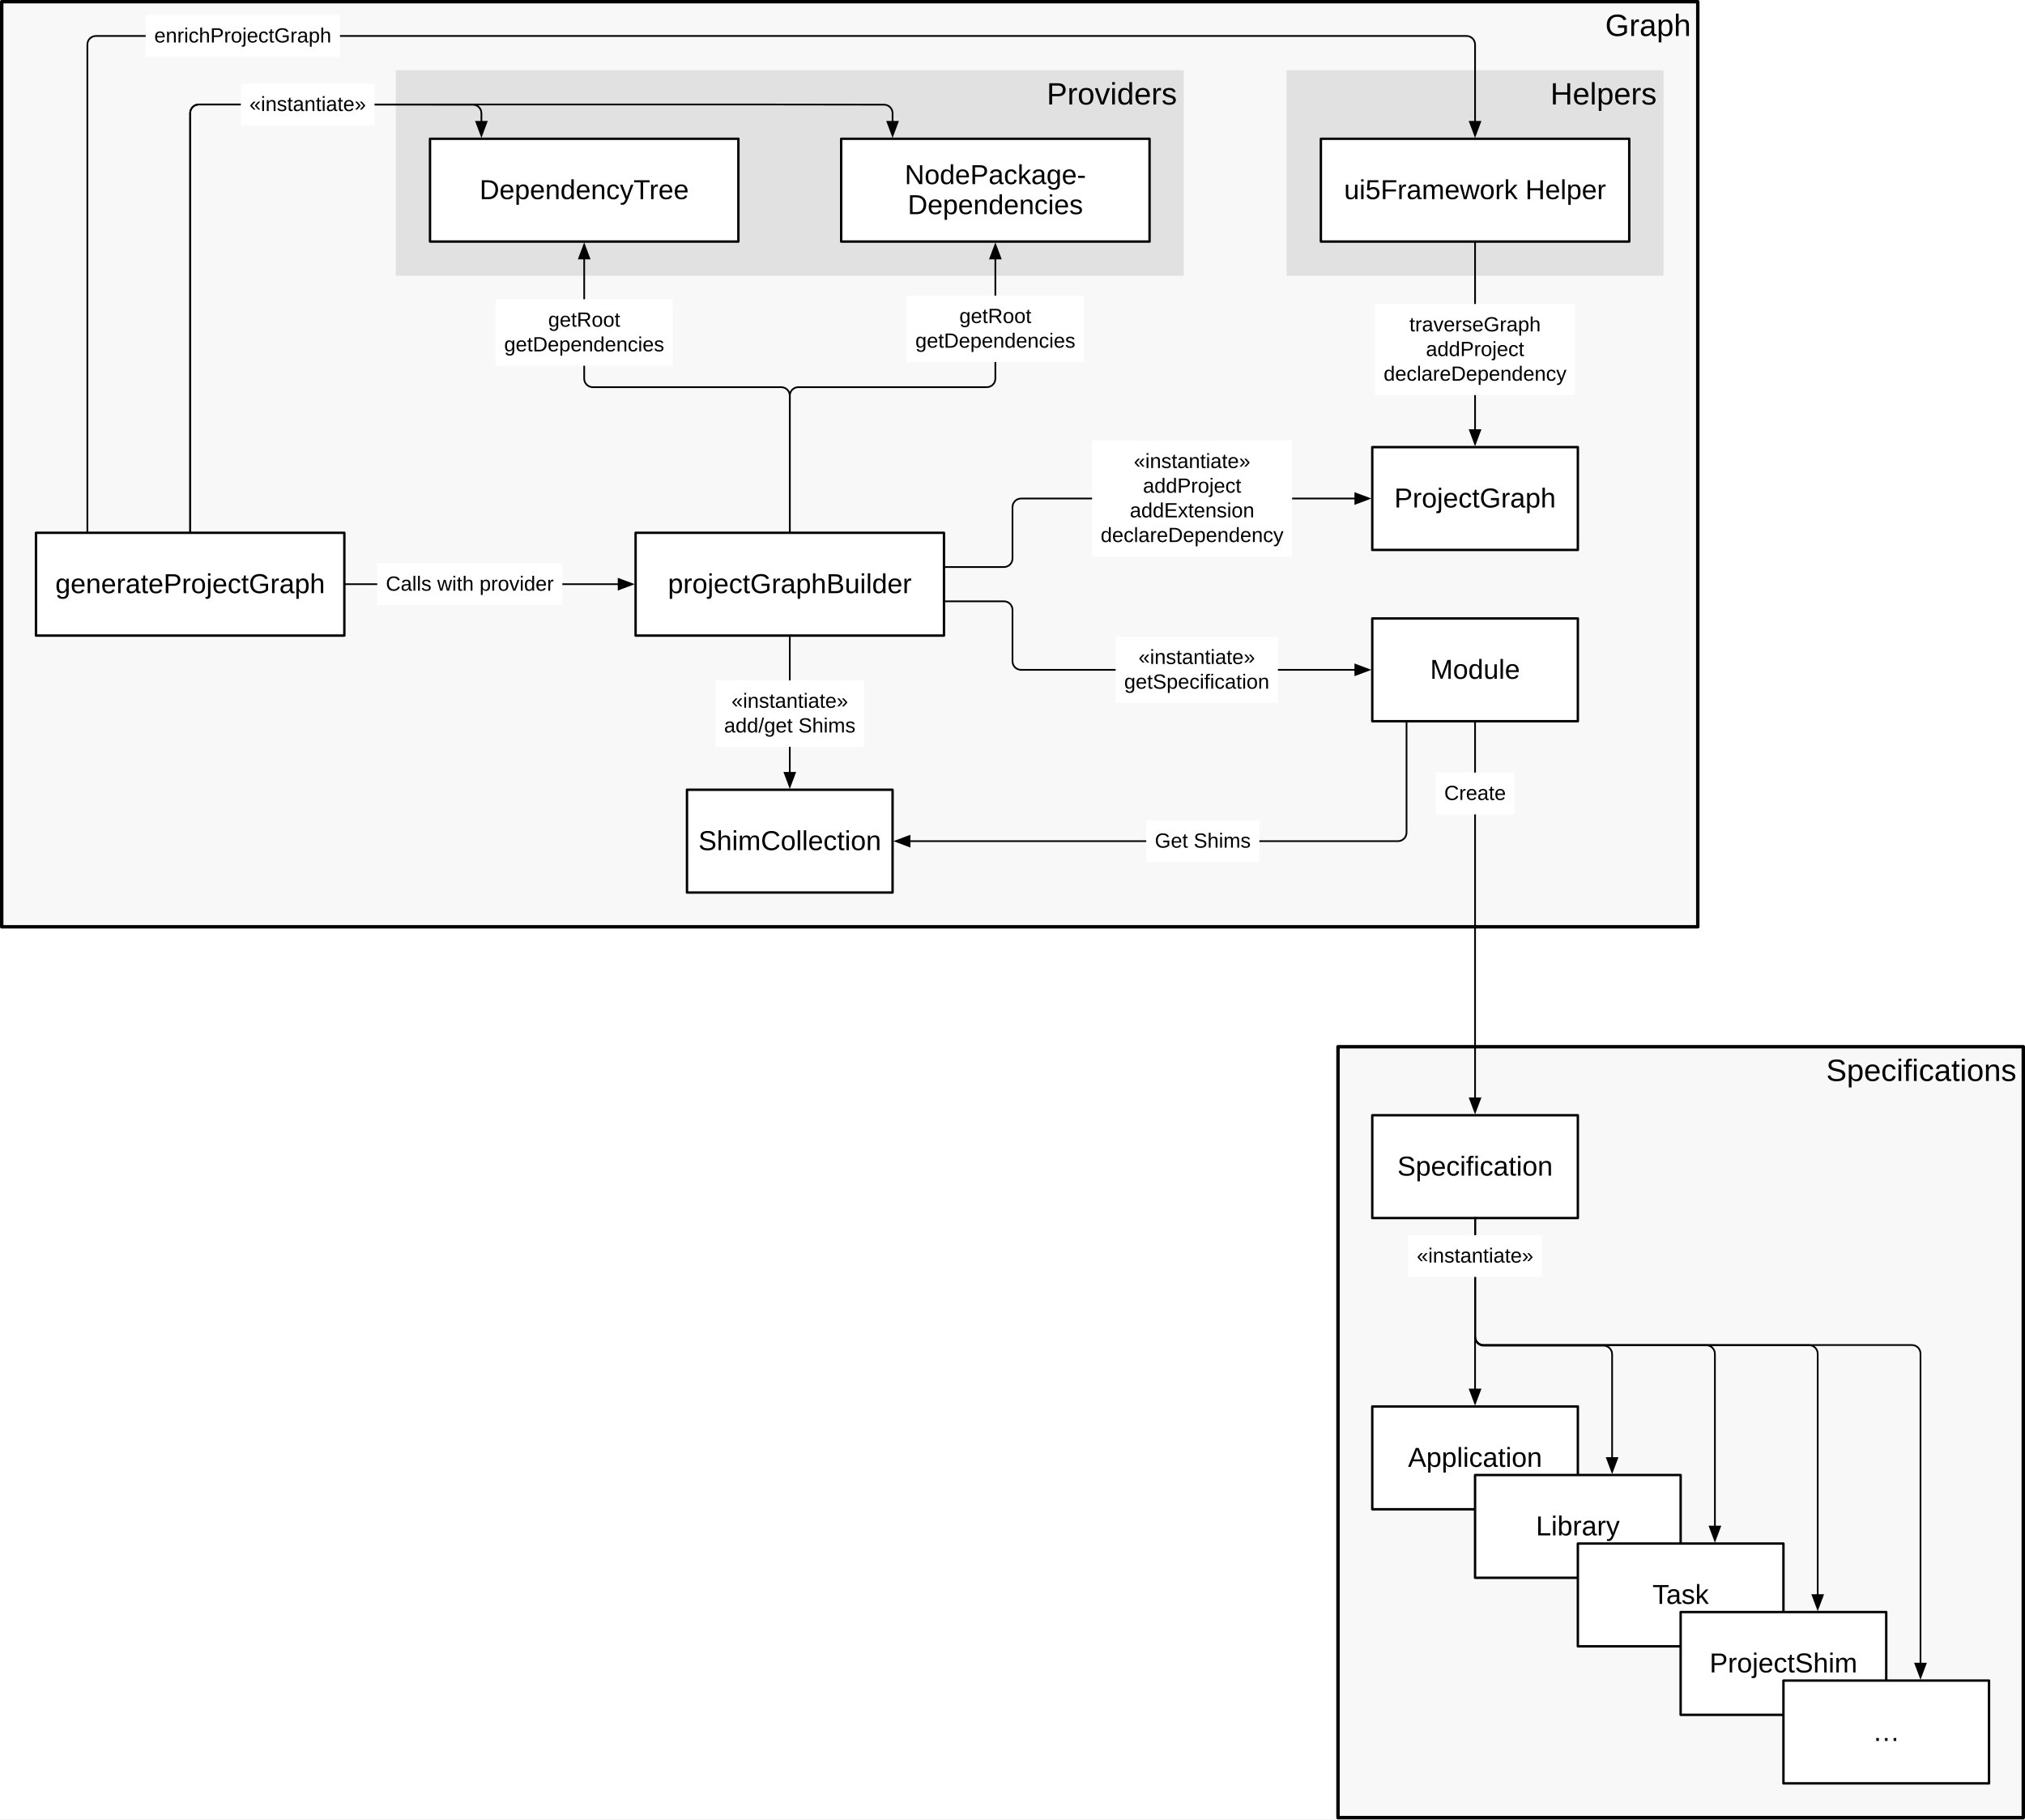
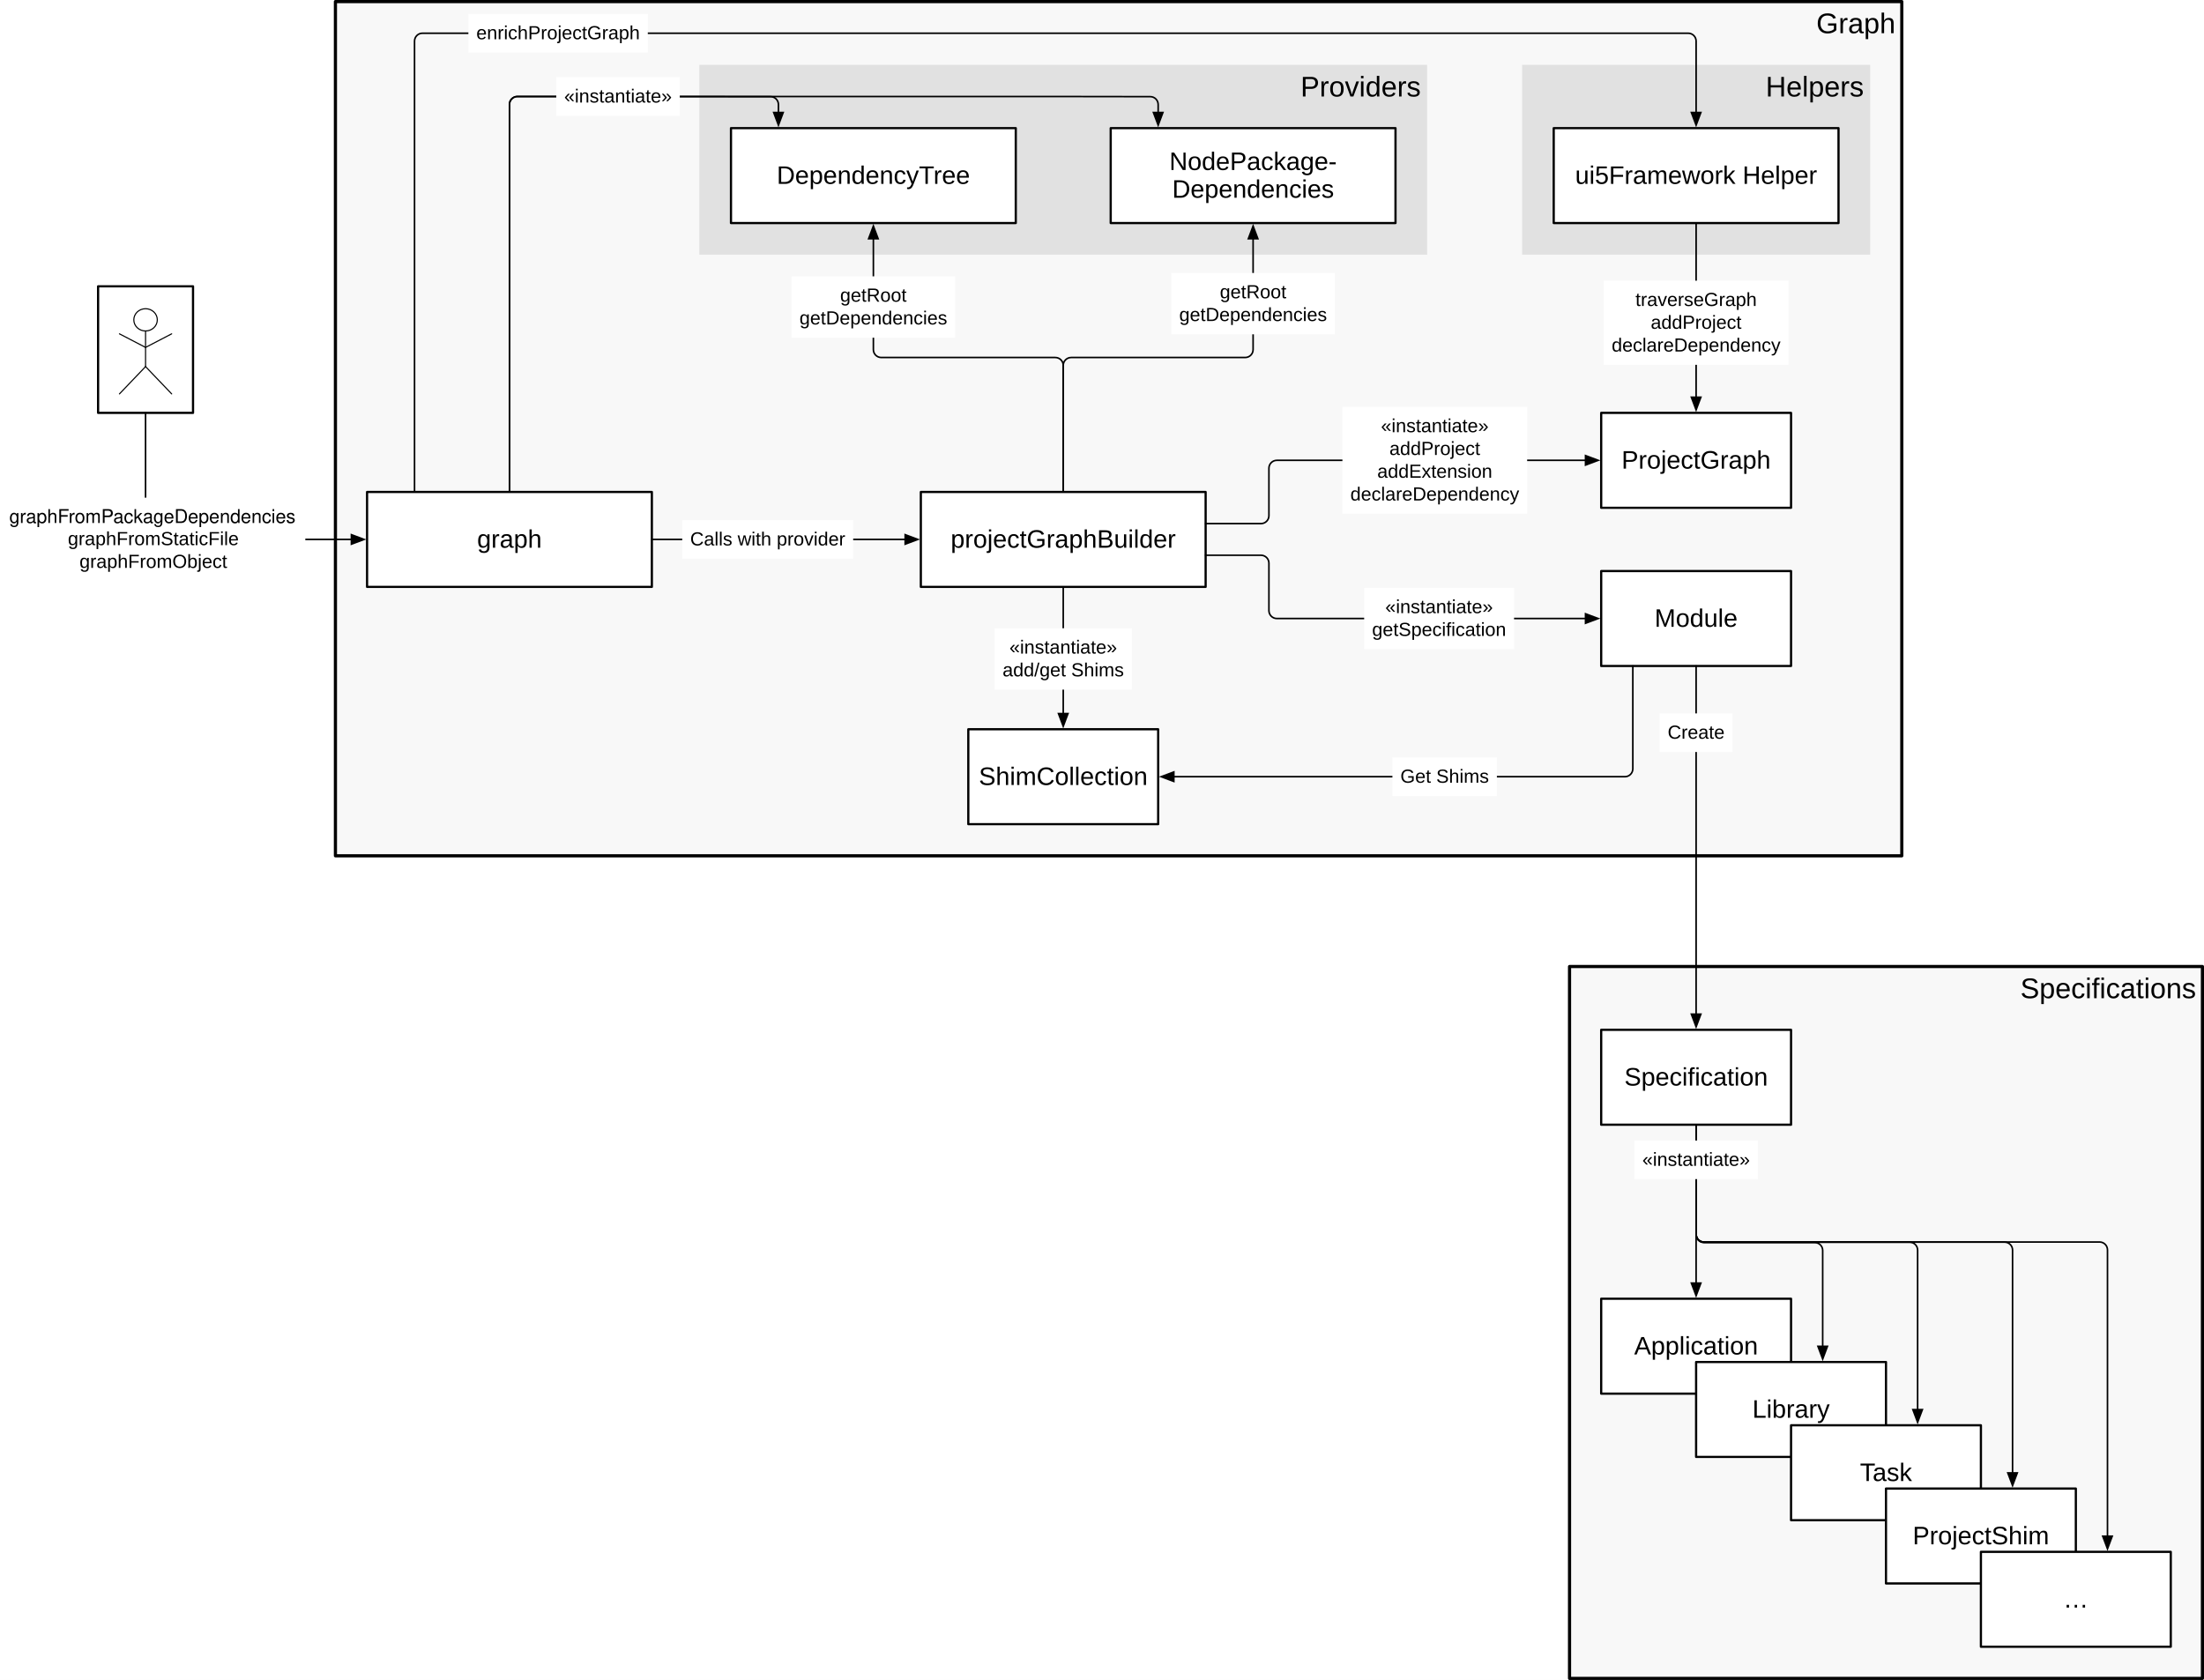
- <svg xmlns="http://www.w3.org/2000/svg" version="1.1" viewBox="-11 9 1182 1062" width="1182" height="1062">
+ <svg xmlns="http://www.w3.org/2000/svg" version="1.1" viewBox="-222 9 1393 1062" width="1393" height="1062">
  <defs>
    <marker orient="auto" overflow="visible" markerUnits="strokeWidth" id="FilledArrow_Marker" stroke-linejoin="miter" stroke-miterlimit="10" viewBox="-1 -4 10 8" markerWidth="10" markerHeight="8" color="black">
      <g>
        <path d="M 8 0 L 0 -3 L 0 3 Z" fill="currentColor" stroke="currentColor" stroke-width="1" />
      </g>
    </marker>
  </defs>
-   <g id="UI5_Project" fill="none" fill-opacity="1" stroke-opacity="1" stroke="none" stroke-dasharray="none">
-     <rect fill="white" x="-11" y="9" width="1182" height="1062" />
+   <g id="UI5_Project" stroke="none" stroke-opacity="1" stroke-dasharray="none" fill="none" fill-opacity="1">
+     <rect fill="white" x="-222" y="9" width="1393" height="1062" />
    <g id="UI5_Project_Layer_1">
      <g id="Graphic_9">
        <rect x="770" y="620" width="400" height="450" fill="#f8f8f8" />
        <rect x="770" y="620" width="400" height="450" stroke="black" stroke-linecap="round" stroke-linejoin="round" stroke-width="2" />
        <text transform="translate(774 624)" fill="black">
          <tspan font-family="Arial" font-size="18" fill="black" x="280.941" y="16">Specifications</tspan>
        </text>
      </g>
      <g id="Graphic_8">
        <rect x="-10" y="10" width="990" height="540" fill="#f8f8f8" />
        <rect x="-10" y="10" width="990" height="540" stroke="black" stroke-linecap="round" stroke-linejoin="round" stroke-width="2" />
        <text transform="translate(-6 14)" fill="black">
          <tspan font-family="Arial" font-size="18" fill="black" x="931.973" y="16">Graph</tspan>
        </text>
      </g>
      <g id="Graphic_7">
        <rect x="220" y="50" width="460" height="120" fill="#e1e1e1" />
        <text transform="translate(224 54)" fill="black">
          <tspan font-family="Arial" font-size="18" fill="black" x="375.975" y="16">Providers</tspan>
        </text>
      </g>
      <g id="Graphic_2">
        <rect x="360" y="320" width="180" height="60" fill="white" />
        <rect x="360" y="320" width="180" height="60" stroke="black" stroke-linecap="round" stroke-linejoin="round" stroke-width="1.4" />
        <text transform="translate(365 341.2383)" fill="black">
          <tspan font-family="Arial" font-size="16" fill="black" x="13.852" y="14">projectGraphBuilder</tspan>
        </text>
      </g>
      <g id="Graphic_3">
        <rect x="240" y="90" width="180" height="60" fill="white" />
        <rect x="240" y="90" width="180" height="60" stroke="black" stroke-linecap="round" stroke-linejoin="round" stroke-width="1.4" />
        <text transform="translate(245 111.2383)" fill="black">
          <tspan font-family="Arial" font-size="16" fill="black" x="23.926" y="14">DependencyTree</tspan>
        </text>
      </g>
      <g id="Graphic_4">
        <rect x="480" y="90" width="180" height="60" fill="white" />
        <rect x="480" y="90" width="180" height="60" stroke="black" stroke-linecap="round" stroke-linejoin="round" stroke-width="1.4" />
        <text transform="translate(485 102.4766)" fill="black">
          <tspan font-family="Arial" font-size="16" fill="black" x="32.078" y="14">NodePackage-</tspan>
          <tspan font-family="Arial" font-size="16" fill="black" x="33.852" y="31.523">Dependencies</tspan>
        </text>
      </g>
      <g id="Graphic_5">
        <rect x="10" y="320" width="180" height="60" fill="white" />
        <rect x="10" y="320" width="180" height="60" stroke="black" stroke-linecap="round" stroke-linejoin="round" stroke-width="1.4" />
        <text transform="translate(15 341.2383)" fill="black">
-           <tspan font-family="Arial" font-size="16" fill="black" x="6.285" y="14">generateProjectGraph</tspan>
+           <tspan font-family="Arial" font-size="16" fill="black" x="64.539" y="14">graph</tspan>
        </text>
      </g>
      <g id="Graphic_10">
        <rect x="390" y="470" width="120" height="60" fill="white" />
        <rect x="390" y="470" width="120" height="60" stroke="black" stroke-linecap="round" stroke-linejoin="round" stroke-width="1.4" />
        <text transform="translate(395 491.2383)" fill="black">
          <tspan font-family="Arial" font-size="16" fill="black" x="1.645" y="14">ShimCollection</tspan>
        </text>
      </g>
      <g id="Graphic_11">
        <rect x="790" y="370" width="120" height="60" fill="white" />
        <rect x="790" y="370" width="120" height="60" stroke="black" stroke-linecap="round" stroke-linejoin="round" stroke-width="1.4" />
        <text transform="translate(795 391.2383)" fill="black">
          <tspan font-family="Arial" font-size="16" fill="black" x="28.762" y="14">Module</tspan>
        </text>
      </g>
      <g id="Line_13">
        <path d="M 450 320 L 450 240 C 450 237.239 447.761 235 445 235 L 335 235 C 332.239 235 330 232.761 330 230 L 330 159.9" marker-end="url(#FilledArrow_Marker)" stroke="black" stroke-linecap="round" stroke-linejoin="round" stroke-width="1" />
      </g>
      <g id="Graphic_12">
        <rect x="278.298" y="183.694" width="103.404" height="38.785" fill="white" />
        <text transform="translate(283.2978 188.6937)" fill="black">
          <tspan font-family="Arial" font-size="12" fill="black" x="25.688" y="11">getRoot</tspan>
          <tspan font-family="Arial" font-size="12" fill="black" x="0" y="25.393">getDependencies</tspan>
        </text>
      </g>
      <g id="Line_15">
        <path d="M 450 320 L 450 240 C 450 237.239 452.239 235 455 235 L 565 235 C 567.761 235 570 232.761 570 230 L 570 159.9" marker-end="url(#FilledArrow_Marker)" stroke="black" stroke-linecap="round" stroke-linejoin="round" stroke-width="1" />
      </g>
      <g id="Graphic_14">
        <rect x="518.298" y="181.555" width="103.404" height="38.785" fill="white" />
        <text transform="translate(523.2979 186.555)" fill="black">
          <tspan font-family="Arial" font-size="12" fill="black" x="25.688" y="11">getRoot</tspan>
          <tspan font-family="Arial" font-size="12" fill="black" x="0" y="25.393">getDependencies</tspan>
        </text>
      </g>
      <g id="Graphic_16">
        <rect x="790" y="270" width="120" height="60" fill="white" />
        <rect x="790" y="270" width="120" height="60" stroke="black" stroke-linecap="round" stroke-linejoin="round" stroke-width="1.4" />
        <text transform="translate(795 291.2383)" fill="black">
          <tspan font-family="Arial" font-size="16" fill="black" x="7.867" y="14">ProjectGraph</tspan>
        </text>
      </g>
      <g id="Line_18">
        <path d="M 540 340 L 575 340 C 577.761 340 580 337.761 580 335 L 580 305 C 580 302.239 582.239 300 585 300 L 780.1 300" marker-end="url(#FilledArrow_Marker)" stroke="black" stroke-linecap="round" stroke-linejoin="round" stroke-width="1" />
      </g>
      <g id="Graphic_17">
        <rect x="626.458" y="266.215" width="116.74" height="67.57" fill="white" />
        <text transform="translate(631.458 271.2148)" fill="black">
          <tspan font-family="Arial" font-size="12" fill="black" x="19.345" y="11">«instantiate»</tspan>
          <tspan font-family="Arial" font-size="12" fill="black" x="24.686" y="25.393">addProject</tspan>
          <tspan font-family="Arial" font-size="12" fill="black" x="17.01" y="39.785">addExtension</tspan>
          <tspan font-family="Arial" font-size="12" fill="black" x="0" y="54.178">declareDependency</tspan>
        </text>
      </g>
      <g id="Graphic_19">
        <rect x="740" y="50" width="220" height="120" fill="#e1e1e1" />
        <text transform="translate(744 54)" fill="black">
          <tspan font-family="Arial" font-size="18" fill="black" x="149.976" y="16">Helpers</tspan>
        </text>
      </g>
      <g id="Graphic_20">
        <rect x="760" y="90" width="180" height="60" fill="white" />
        <rect x="760" y="90" width="180" height="60" stroke="black" stroke-linecap="round" stroke-linejoin="round" stroke-width="1.4" />
        <text transform="translate(765 111.2383)" fill="black">
          <tspan font-family="Arial" font-size="16" fill="black" x="8.531" y="14">ui5Framework Helper</tspan>
        </text>
      </g>
      <g id="Line_22">
        <line x1="850" y1="150" x2="850" y2="260.1" marker-end="url(#FilledArrow_Marker)" stroke="black" stroke-linecap="round" stroke-linejoin="round" stroke-width="1" />
      </g>
      <g id="Graphic_21">
        <rect x="791.63" y="186.44" width="116.74" height="53.178" fill="white" />
        <text transform="translate(796.6299 191.4401)" fill="black">
          <tspan font-family="Arial" font-size="12" fill="black" x="15.021" y="11">traverseGraph</tspan>
          <tspan font-family="Arial" font-size="12" fill="black" x="24.686" y="25.393">addProject</tspan>
          <tspan font-family="Arial" font-size="12" fill="black" x="0" y="39.785">declareDependency</tspan>
        </text>
      </g>
      <g id="Line_24">
        <path d="M 540 360 L 575 360 C 577.761 360 580 362.239 580 365 L 580 395 C 580 397.761 582.239 400 585 400 L 780.1 400" marker-end="url(#FilledArrow_Marker)" stroke="black" stroke-linecap="round" stroke-linejoin="round" stroke-width="1" />
      </g>
      <g id="Graphic_23">
        <rect x="640.199" y="380.607" width="94.721" height="38.785" fill="white" />
        <text transform="translate(645.1995 385.6074)" fill="black">
          <tspan font-family="Arial" font-size="12" fill="black" x="8.335" y="11">«instantiate»</tspan>
          <tspan font-family="Arial" font-size="12" fill="black" x="0" y="25.393">getSpecification</tspan>
        </text>
      </g>
      <g id="Line_26">
        <line x1="450" y1="380" x2="450" y2="460.1" marker-end="url(#FilledArrow_Marker)" stroke="black" stroke-linecap="round" stroke-linejoin="round" stroke-width="1" />
      </g>
      <g id="Graphic_25">
        <rect x="406.645" y="406.167" width="86.711" height="38.785" fill="white" />
        <text transform="translate(411.6445 411.1671)" fill="black">
          <tspan font-family="Arial" font-size="12" fill="black" x="4.33" y="11">«instantiate»</tspan>
          <tspan font-family="Arial" font-size="12" fill="black" x="0" y="25.393">add/get Shims</tspan>
        </text>
      </g>
      <g id="Line_33">
        <line x1="850" y1="430" x2="850" y2="650.1" marker-end="url(#FilledArrow_Marker)" stroke="black" stroke-linecap="round" stroke-linejoin="round" stroke-width="1" />
      </g>
      <g id="Graphic_34">
        <rect x="826.991" y="459.984" width="46.018" height="24.393" fill="white" />
        <text transform="translate(831.9912 464.984)" fill="black">
          <tspan font-family="Arial" font-size="12" fill="black" x="0" y="11">Create</tspan>
        </text>
      </g>
      <g id="Line_36">
        <path d="M 850 720 L 850 789.137 C 850 791.899 852.239 794.137 855 794.137 L 1105 794.137 C 1107.761 794.137 1110 796.376 1110 799.137 L 1110 980.1" marker-end="url(#FilledArrow_Marker)" stroke="black" stroke-linecap="round" stroke-linejoin="round" stroke-width="1" />
      </g>
      <g id="Graphic_27">
        <rect x="790" y="660" width="120" height="60" fill="white" />
        <rect x="790" y="660" width="120" height="60" stroke="black" stroke-linecap="round" stroke-linejoin="round" stroke-width="1.4" />
        <text transform="translate(795 681.2383)" fill="black">
          <tspan font-family="Arial" font-size="16" fill="black" x="9.641" y="14">Specification</tspan>
        </text>
      </g>
      <g id="Graphic_28">
        <rect x="790" y="830" width="120" height="60" fill="white" />
        <rect x="790" y="830" width="120" height="60" stroke="black" stroke-linecap="round" stroke-linejoin="round" stroke-width="1.4" />
        <text transform="translate(795 851.2383)" fill="black">
          <tspan font-family="Arial" font-size="16" fill="black" x="15.863" y="14">Application</tspan>
        </text>
      </g>
      <g id="Graphic_29">
        <rect x="850" y="870" width="120" height="60" fill="white" />
        <rect x="850" y="870" width="120" height="60" stroke="black" stroke-linecap="round" stroke-linejoin="round" stroke-width="1.4" />
        <text transform="translate(855 891.2383)" fill="black">
          <tspan font-family="Arial" font-size="16" fill="black" x="30.547" y="14">Library</tspan>
        </text>
      </g>
      <g id="Graphic_30">
        <rect x="910" y="910" width="120" height="60" fill="white" />
        <rect x="910" y="910" width="120" height="60" stroke="black" stroke-linecap="round" stroke-linejoin="round" stroke-width="1.4" />
        <text transform="translate(915 931.2383)" fill="black">
          <tspan font-family="Arial" font-size="16" fill="black" x="38.551" y="14">Task</tspan>
        </text>
      </g>
      <g id="Graphic_31">
        <rect x="970" y="950" width="120" height="60" fill="white" />
        <rect x="970" y="950" width="120" height="60" stroke="black" stroke-linecap="round" stroke-linejoin="round" stroke-width="1.4" />
        <text transform="translate(975 971.2383)" fill="black">
          <tspan font-family="Arial" font-size="16" fill="black" x="11.875" y="14">ProjectShim</tspan>
        </text>
      </g>
      <g id="Graphic_32">
        <rect x="1030" y="990" width="120" height="60" fill="white" />
        <rect x="1030" y="990" width="120" height="60" stroke="black" stroke-linecap="round" stroke-linejoin="round" stroke-width="1.4" />
        <text transform="translate(1035 1011.238)" fill="black">
          <tspan font-family="Arial" font-size="16" fill="black" x="47" y="14">…</tspan>
        </text>
      </g>
      <g id="Line_40">
        <path d="M 850 720 L 850 789.232 C 850 791.993 852.239 794.232 855 794.232 L 1045 794.232 C 1047.761 794.232 1050 796.47 1050 799.232 L 1050 940.1" marker-end="url(#FilledArrow_Marker)" stroke="black" stroke-linecap="round" stroke-linejoin="round" stroke-width="1" />
      </g>
      <g id="Line_41">
        <path d="M 850 720 L 850 789.275 C 850 792.037 852.239 794.275 855 794.275 L 985 794.275 C 987.761 794.275 990 796.514 990 799.275 L 990 900.1" marker-end="url(#FilledArrow_Marker)" stroke="black" stroke-linecap="round" stroke-linejoin="round" stroke-width="1" />
      </g>
      <g id="Line_42">
        <path d="M 850 720 L 850 789.494 C 850 792.255 852.239 794.494 855 794.494 L 925 794.494 C 927.761 794.494 930 796.732 930 799.494 L 930 860.1" marker-end="url(#FilledArrow_Marker)" stroke="black" stroke-linecap="round" stroke-linejoin="round" stroke-width="1" />
      </g>
      <g id="Line_43">
        <line x1="850" y1="720" x2="850" y2="820.1" marker-end="url(#FilledArrow_Marker)" stroke="black" stroke-linecap="round" stroke-linejoin="round" stroke-width="1" />
      </g>
      <g id="Graphic_44">
        <rect x="810.975" y="729.997" width="78.051" height="24.393" fill="white" />
        <text transform="translate(815.9746 734.9974)" fill="black">
          <tspan font-family="Arial" font-size="12" fill="black" x="0" y="11">«instantiate»</tspan>
        </text>
      </g>
      <g id="Line_45">
        <path d="M 810 430 L 810 495 C 810 497.761 807.761 500 805 500 L 519.9 500" marker-end="url(#FilledArrow_Marker)" stroke="black" stroke-linecap="round" stroke-linejoin="round" stroke-width="1" />
      </g>
      <g id="Graphic_46">
        <rect x="658.061" y="487.804" width="66.016" height="24.393" fill="white" />
        <text transform="translate(663.0609 492.8037)" fill="black">
          <tspan font-family="Arial" font-size="12" fill="black" x="0" y="11">Get Shims</tspan>
        </text>
      </g>
      <g id="Line_47">
        <line x1="190" y1="350" x2="350.1" y2="350" marker-end="url(#FilledArrow_Marker)" stroke="black" stroke-linecap="round" stroke-linejoin="round" stroke-width="1" />
      </g>
      <g id="Graphic_48">
        <rect x="209.2" y="337.804" width="108.033" height="24.393" fill="white" />
        <text transform="translate(214.2005 342.8037)" fill="black">
          <tspan font-family="Arial" font-size="12" fill="black" x="0" y="11">Calls with provider</tspan>
        </text>
      </g>
      <g id="Line_49">
        <path d="M 100 320 L 100 75 C 100 72.239 102.239 70 105 70 L 159.998 70 C 159.999 70 160.001 70 160.002 70 L 265.005 70.095 C 267.764 70.098 270 72.336 270 75.095 L 270 80.1" marker-end="url(#FilledArrow_Marker)" stroke="black" stroke-linecap="round" stroke-linejoin="round" stroke-width="1" />
      </g>
      <g id="Line_51">
        <path d="M 100 320 L 100 75 C 100 72.239 102.239 70 105 70 L 439.996 70 C 439.999 70 440.001 70 440.004 70 L 505.007 70.093 C 507.766 70.097 510 72.334 510 75.093 L 510 80.1" marker-end="url(#FilledArrow_Marker)" stroke="black" stroke-linecap="round" stroke-linejoin="round" stroke-width="1" />
      </g>
      <g id="Line_53">
        <path d="M 40 320 L 40 35 C 40 32.239 42.239 30 45 30 L 845 30 C 847.761 30 850 32.239 850 35 L 850 80.1" marker-end="url(#FilledArrow_Marker)" stroke="black" stroke-linecap="round" stroke-linejoin="round" stroke-width="1" />
      </g>
      <g id="Graphic_54">
        <rect x="74.039" y="17.804" width="113.383" height="24.393" fill="white" />
        <text transform="translate(79.03897 22.80371)" fill="black">
          <tspan font-family="Arial" font-size="12" fill="black" x="0" y="11">enrichProjectGraph</tspan>
        </text>
      </g>
      <g id="Graphic_50">
        <rect x="129.581" y="57.812" width="78.051" height="24.393" fill="white" />
        <text transform="translate(134.5811 62.81153)" fill="black">
          <tspan font-family="Arial" font-size="12" fill="black" x="0" y="11">«instantiate»</tspan>
        </text>
      </g>
+       <g id="Group_55">
+         <g id="Graphic_63">
+           <rect x="-160" y="190" width="60" height="80" fill="white" />
+           <rect x="-160" y="190" width="60" height="80" stroke="black" stroke-linecap="round" stroke-linejoin="round" stroke-width="1.4" />
+         </g>
+         <g id="Group_56">
+           <g id="Graphic_62">
+             <path d="M -137.425 211.19 L -137.425 211.19 C -137.425 207.302 -134.101 204.15 -130 204.15 C -125.899 204.15 -122.575 207.302 -122.575 211.19 L -122.575 211.19 C -122.575 215.078 -125.899 218.23 -130 218.23 C -134.101 218.23 -137.425 215.078 -137.425 211.19 C -137.425 211.19 -137.425 211.19 -137.425 211.19 Z" fill="white" />
+             <path d="M -137.425 211.19 L -137.425 211.19 C -137.425 207.302 -134.101 204.15 -130 204.15 C -125.899 204.15 -122.575 207.302 -122.575 211.19 L -122.575 211.19 C -122.575 215.078 -125.899 218.23 -130 218.23 C -134.101 218.23 -137.425 215.078 -137.425 211.19 C -137.425 211.19 -137.425 211.19 -137.425 211.19 Z" stroke="black" stroke-linecap="round" stroke-linejoin="round" stroke-width=".7" />
+           </g>
+           <g id="Line_61">
+             <line x1="-130" y1="218.23" x2="-130" y2="240.746" stroke="black" stroke-linecap="round" stroke-linejoin="round" stroke-width=".7" />
+           </g>
+           <g id="Line_60">
+             <line x1="-130" y1="240.746" x2="-146.5" y2="258" stroke="black" stroke-linecap="round" stroke-linejoin="round" stroke-width=".7" />
+           </g>
+           <g id="Line_59">
+             <line x1="-130" y1="240.746" x2="-113.5" y2="258" stroke="black" stroke-linecap="round" stroke-linejoin="round" stroke-width=".7" />
+           </g>
+           <g id="Line_58">
+             <line x1="-130" y1="228.614" x2="-146.5" y2="220.037" stroke="black" stroke-linecap="round" stroke-linejoin="round" stroke-width=".7" />
+           </g>
+           <g id="Line_57">
+             <line x1="-130" y1="228.614" x2="-113.5" y2="220.037" stroke="black" stroke-linecap="round" stroke-linejoin="round" stroke-width=".7" />
+           </g>
+         </g>
+       </g>
+       <g id="Line_67">
+         <path d="M -130 270 L -130 345 C -130 347.761 -127.761 350 -125 350 L .1 350" marker-end="url(#FilledArrow_Marker)" stroke="black" stroke-linecap="round" stroke-linejoin="round" stroke-width="1" />
+       </g>
+       <g id="Graphic_68">
+         <rect x="-221.142" y="323.607" width="192.109" height="52.785" fill="white" />
+         <text transform="translate(-216.1425 328.6067)" fill="black">
+           <tspan font-family="Helvetica" font-size="12" fill="black" x="0" y="11">graphFromPackageDependencies</tspan>
+           <tspan font-family="Arial" font-size="12" fill="black" x="37.037" y="25">graphFromStaticFile</tspan>
+           <tspan font-family="Arial" font-size="12" fill="black" x="44.37" y="39.393">graphFromObject</tspan>
+         </text>
+       </g>
    </g>
  </g>
</svg>
